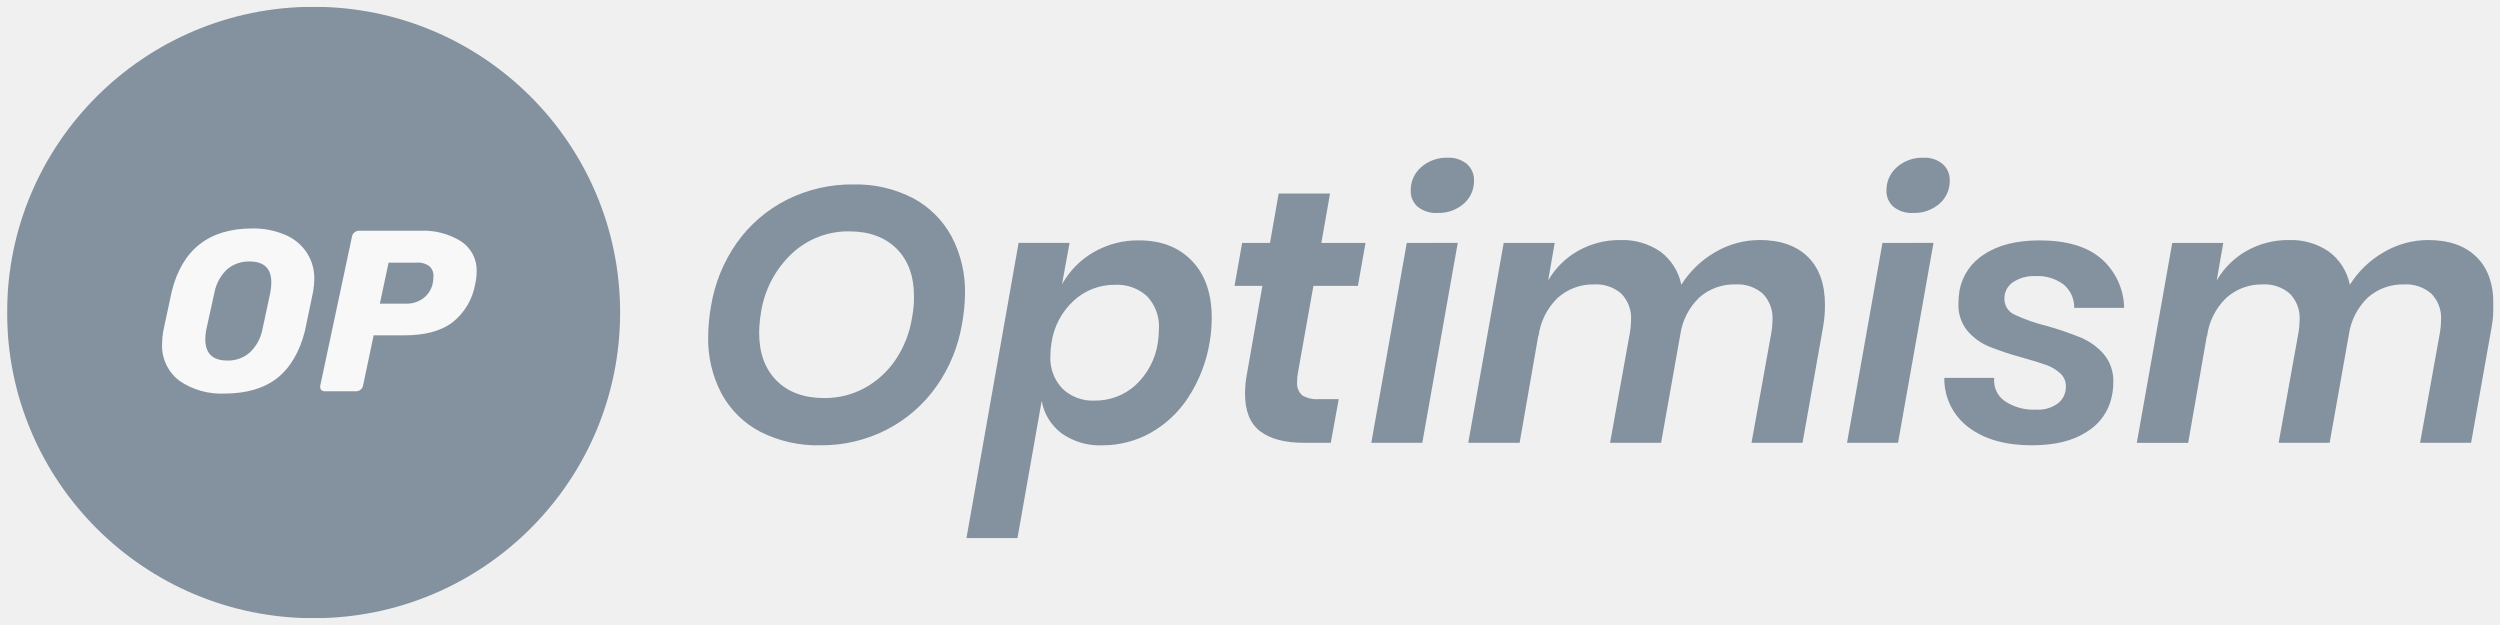
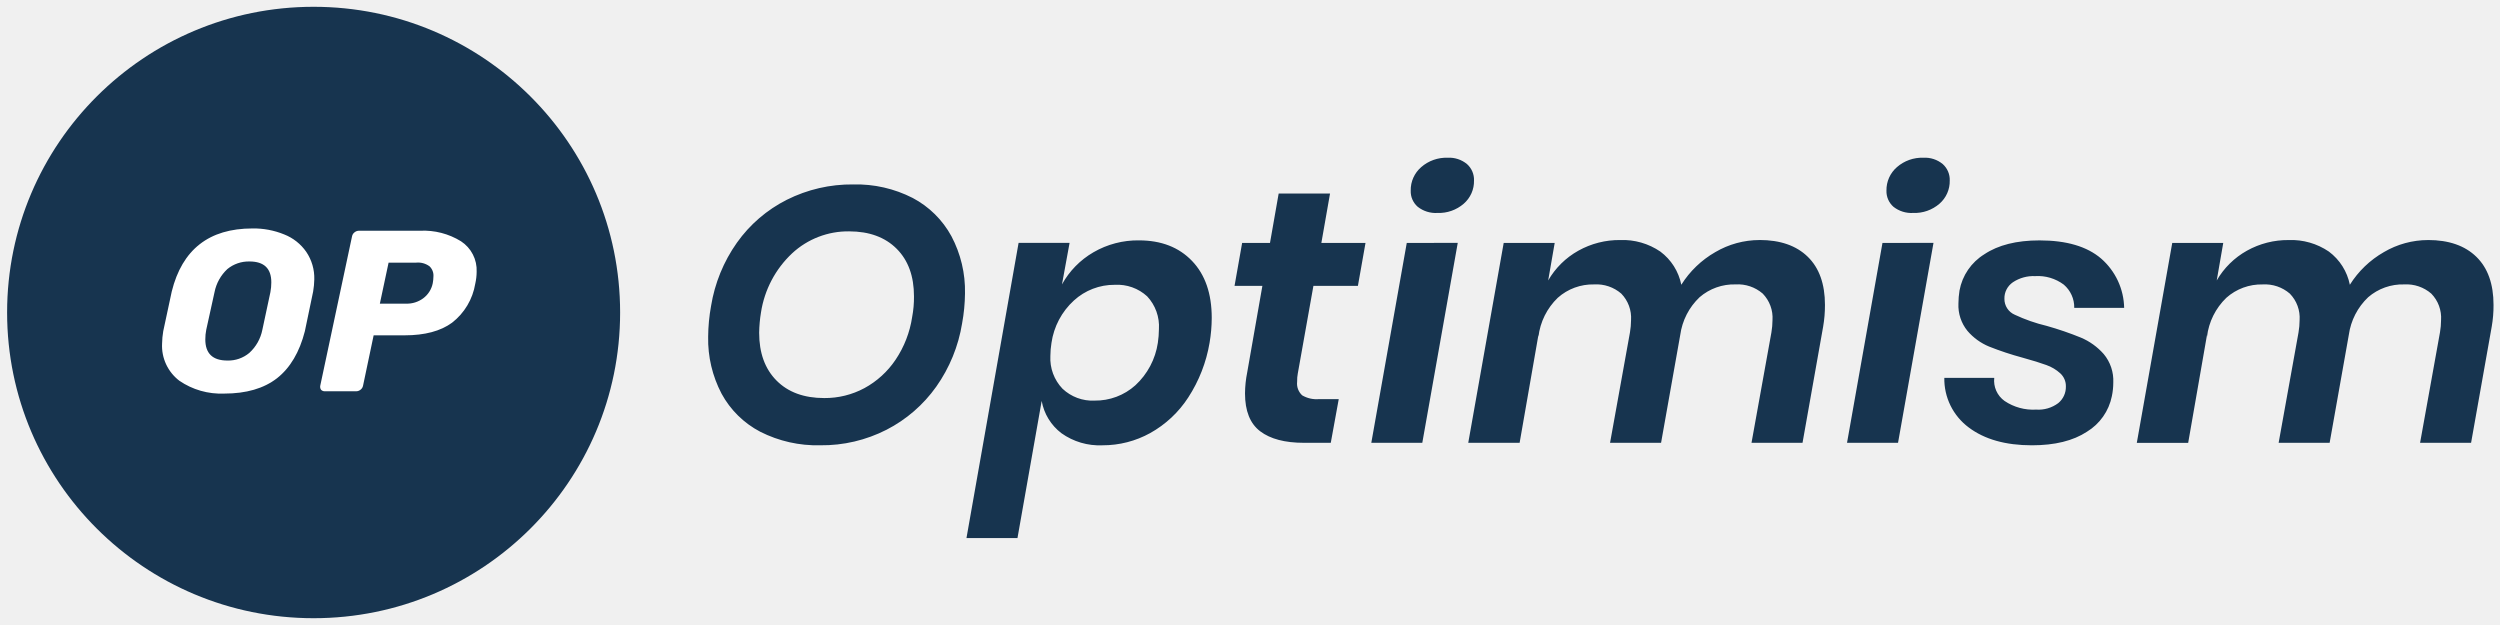
<svg xmlns="http://www.w3.org/2000/svg" width="184" height="46" fill="none">
-   <g opacity=".5" clip-path="url(#A)">
+   <g clip-path="url(#A)">
    <g fill="#17344f">
      <path d="M62.797 13.575c1.521-.039 3.027.304 4.38.996a6.92 6.92 0 0 1 2.848 2.815 8.61 8.61 0 0 1 .999 4.209 12.95 12.95 0 0 1-.213 2.204 11.16 11.16 0 0 1-1.902 4.659c-.947 1.336-2.203 2.424-3.661 3.172a10.45 10.45 0 0 1-4.873 1.143 9.25 9.25 0 0 1-4.42-.996c-1.208-.631-2.199-1.607-2.848-2.803a8.63 8.63 0 0 1-.987-4.193 13.2 13.2 0 0 1 .213-2.257 11.16 11.16 0 0 1 1.904-4.661c.947-1.337 2.209-2.422 3.674-3.16a10.64 10.64 0 0 1 4.886-1.129zm-.293 3.453c-1.559-.021-3.067.559-4.207 1.62a7.53 7.53 0 0 0-2.29 4.355 10.17 10.17 0 0 0-.133 1.487c0 1.487.426 2.66 1.278 3.519s2.023 1.288 3.513 1.288a6.14 6.14 0 0 0 2.956-.73 6.5 6.5 0 0 0 2.29-2.085c.639-.949 1.058-2.029 1.225-3.16a7.74 7.74 0 0 0 .133-1.512c0-1.487-.426-2.655-1.278-3.504s-2.014-1.275-3.487-1.278zm21.328.664c1.633 0 2.933.504 3.901 1.512s1.451 2.407 1.451 4.196a11.12 11.12 0 0 1-.16 1.832c-.242 1.435-.777 2.805-1.571 4.025-.704 1.087-1.665 1.985-2.797 2.616-1.075.595-2.284.905-3.513.901-1.079.05-2.143-.264-3.022-.89-.766-.582-1.285-1.43-1.453-2.375l-1.782 10.092h-3.754l3.836-21.724h3.753l-.559 3.054a6.18 6.18 0 0 1 2.317-2.364c1.018-.591 2.178-.893 3.355-.876zm-3.275 11.792a4.4 4.4 0 0 0 3.009-1.129 5.32 5.32 0 0 0 1.651-3.12 7.18 7.18 0 0 0 .08-1.009 3.23 3.23 0 0 0-.183-1.297 3.24 3.24 0 0 0-.683-1.119 3.26 3.26 0 0 0-1.105-.665c-.409-.146-.844-.208-1.278-.183-1.113-.009-2.189.404-3.009 1.155a5.23 5.23 0 0 0-1.651 3.121c-.052.316-.078.636-.08.956a3.23 3.23 0 0 0 .195 1.3c.153.415.391.795.697 1.115a3.22 3.22 0 0 0 2.357.877zm14.964-2.02a3.05 3.05 0 0 0-.053.637 1.17 1.17 0 0 0 .067.543 1.18 1.18 0 0 0 .306.453 2.08 2.08 0 0 0 1.225.279h1.465l-.586 3.215h-1.972c-1.402 0-2.476-.283-3.222-.848s-1.118-1.495-1.118-2.789a8.11 8.11 0 0 1 .16-1.54l1.118-6.374h-2.049l.559-3.16h2.05l.639-3.638h3.781l-.639 3.638h3.249l-.559 3.16h-3.275l-1.145 6.424zm8.308-13.438c-.006-.327.059-.651.193-.949a2.23 2.23 0 0 1 .579-.777 2.81 2.81 0 0 1 1.944-.691 2.06 2.06 0 0 1 1.424.465 1.54 1.54 0 0 1 .394.547c.09.209.132.435.124.662a2.19 2.19 0 0 1-.187.941 2.2 2.2 0 0 1-.572.772 2.79 2.79 0 0 1-1.93.677 2.14 2.14 0 0 1-1.451-.451 1.52 1.52 0 0 1-.395-.538 1.49 1.49 0 0 1-.123-.655v-.002zm3.461 3.851l-2.609 14.714h-3.753l2.61-14.713 3.752-.001zm22.207-.213c1.527 0 2.712.412 3.555 1.235s1.265 2.005 1.265 3.545a9.15 9.15 0 0 1-.133 1.593l-1.518 8.553h-3.755l1.465-8.126a5.57 5.57 0 0 0 .08-.903 2.55 2.55 0 0 0-.152-1.052 2.56 2.56 0 0 0-.567-.9 2.8 2.8 0 0 0-1.997-.677c-.97-.028-1.916.309-2.65.943a4.71 4.71 0 0 0-1.424 2.775l-1.411 7.941H118.5l1.465-8.126a5.57 5.57 0 0 0 .08-.903 2.55 2.55 0 0 0-.152-1.052 2.56 2.56 0 0 0-.567-.9 2.8 2.8 0 0 0-1.997-.677c-.985-.023-1.942.328-2.676.983-.793.763-1.296 1.777-1.425 2.868v-.133l-1.384 7.941h-3.781l2.609-14.713h3.754l-.48 2.762a5.86 5.86 0 0 1 2.223-2.191 6.18 6.18 0 0 1 3.075-.783 4.91 4.91 0 0 1 2.956.848c.8.596 1.35 1.466 1.544 2.443.624-.994 1.484-1.82 2.503-2.403.985-.58 2.107-.887 3.25-.888v-.002zm9.346-3.638a2.23 2.23 0 0 1 .772-1.726 2.81 2.81 0 0 1 1.944-.691 2.06 2.06 0 0 1 1.425.465 1.55 1.55 0 0 1 .393.547c.09.209.132.435.124.662a2.19 2.19 0 0 1-.187.941c-.131.296-.326.56-.571.772a2.79 2.79 0 0 1-1.931.677 2.14 2.14 0 0 1-1.451-.451 1.52 1.52 0 0 1-.518-1.193v-.002zm3.462 3.851l-2.61 14.714h-3.754l2.609-14.713 3.755-.001zm7.803-.184c1.988 0 3.501.447 4.54 1.341a4.96 4.96 0 0 1 1.229 1.635 4.93 4.93 0 0 1 .461 1.99h-3.674a2.17 2.17 0 0 0-.193-.943 2.2 2.2 0 0 0-.579-.77c-.605-.45-1.35-.672-2.104-.624-.58-.027-1.153.131-1.637.451a1.44 1.44 0 0 0-.47.531c-.11.213-.163.451-.156.691-.003.248.068.49.203.698a1.26 1.26 0 0 0 .556.47 12.1 12.1 0 0 0 2.356.823c.854.24 1.694.529 2.515.863a4.62 4.62 0 0 1 1.678 1.208 3.05 3.05 0 0 1 .705 2.098 4.89 4.89 0 0 1-.106 1.009 3.97 3.97 0 0 1-.645 1.499 3.98 3.98 0 0 1-1.193 1.115c-1.011.664-2.36.996-4.047.996-1.935 0-3.484-.438-4.648-1.313a4.47 4.47 0 0 1-1.341-1.609c-.312-.635-.469-1.335-.456-2.042h3.675c-.037.325.014.654.148.953a1.84 1.84 0 0 0 .61.747 3.77 3.77 0 0 0 2.33.637 2.43 2.43 0 0 0 1.624-.479c.18-.148.324-.335.421-.547a1.54 1.54 0 0 0 .139-.675 1.28 1.28 0 0 0-.101-.529 1.29 1.29 0 0 0-.312-.44c-.297-.27-.646-.478-1.025-.611-.409-.151-.994-.332-1.758-.544a22.52 22.52 0 0 1-2.449-.812 4.21 4.21 0 0 1-1.598-1.155c-.463-.568-.7-1.287-.666-2.018a6.25 6.25 0 0 1 .08-.956 3.97 3.97 0 0 1 .629-1.526 3.98 3.98 0 0 1 1.197-1.14c1.02-.682 2.374-1.022 4.06-1.022h.002zm28.597-.027c1.527 0 2.711.412 3.555 1.235s1.264 2.005 1.264 3.545a8.96 8.96 0 0 1-.133 1.593l-1.519 8.552h-3.754l1.464-8.126a5.46 5.46 0 0 0 .08-.903c.024-.357-.028-.716-.151-1.052s-.318-.643-.568-.9a2.8 2.8 0 0 0-1.997-.677 3.88 3.88 0 0 0-2.649.943 4.71 4.71 0 0 0-1.425 2.775l-1.411 7.941h-3.754l1.464-8.126a5.46 5.46 0 0 0 .08-.903c.024-.357-.028-.716-.151-1.052s-.318-.643-.568-.9a2.8 2.8 0 0 0-1.997-.677c-.985-.023-1.941.328-2.676.983-.792.763-1.296 1.777-1.424 2.868v-.133l-1.385 7.941h-3.781l2.608-14.713h3.754l-.48 2.762a5.86 5.86 0 0 1 2.223-2.191 6.18 6.18 0 0 1 3.075-.783 4.91 4.91 0 0 1 2.956.848c.8.596 1.35 1.466 1.544 2.443a7.14 7.14 0 0 1 2.503-2.403 6.41 6.41 0 0 1 3.252-.888h.001zM23.082 45.5c12.459 0 22.559-10.074 22.559-22.5S35.541.5 23.082.5.523 10.574.523 23s10.1 22.5 22.559 22.5z" />
    </g>
    <g fill="#fff">
      <path d="M16.499 28.967a5.43 5.43 0 0 1-3.3-.945c-.418-.319-.752-.734-.974-1.211s-.323-.999-.296-1.524a6.05 6.05 0 0 1 .085-.911l.626-2.92c.767-3.095 2.747-4.642 5.94-4.642a5.91 5.91 0 0 1 2.335.439 3.55 3.55 0 0 1 1.625 1.283c.405.597.612 1.305.592 2.026a5.99 5.99 0 0 1-.085.895l-.609 2.92c-.394 1.541-1.077 2.695-2.048 3.46-.97.754-2.267 1.131-3.892 1.131zm.237-2.431a2.41 2.41 0 0 0 1.608-.557c.497-.45.835-1.048.965-1.705l.592-2.768a3.87 3.87 0 0 0 .068-.726c0-1.024-.536-1.536-1.608-1.536a2.48 2.48 0 0 0-1.625.557 3.16 3.16 0 0 0-.948 1.705l-.609 2.768a3.6 3.6 0 0 0-.068.709c0 1.035.542 1.553 1.625 1.553zm7.176 2.262a.36.36 0 0 1-.288-.118c-.056-.091-.075-.2-.051-.304l2.335-10.972c.021-.121.087-.23.185-.304a.52.52 0 0 1 .322-.118h4.502c1.06-.052 2.111.219 3.013.776a2.55 2.55 0 0 1 .874.971 2.54 2.54 0 0 1 .277 1.275 4.03 4.03 0 0 1-.102.878 4.57 4.57 0 0 1-1.709 2.87c-.846.619-2.008.928-3.486.928H27.5l-.778 3.697c-.021.121-.087.23-.185.304a.52.52 0 0 1-.321.118h-2.303zm5.991-6.448a2.02 2.02 0 0 0 1.236-.388c.368-.27.622-.667.711-1.114a2.95 2.95 0 0 0 .051-.506c.01-.137-.011-.275-.061-.403s-.127-.244-.227-.339a1.42 1.42 0 0 0-.982-.27H28.6l-.643 3.021h1.946z" />
    </g>
  </g>
  <defs>
    <clipPath id="A">
      <path fill="#fff" transform="translate(.523 .5)" d="M0 0h183v45H0z" />
    </clipPath>
  </defs>
</svg>
